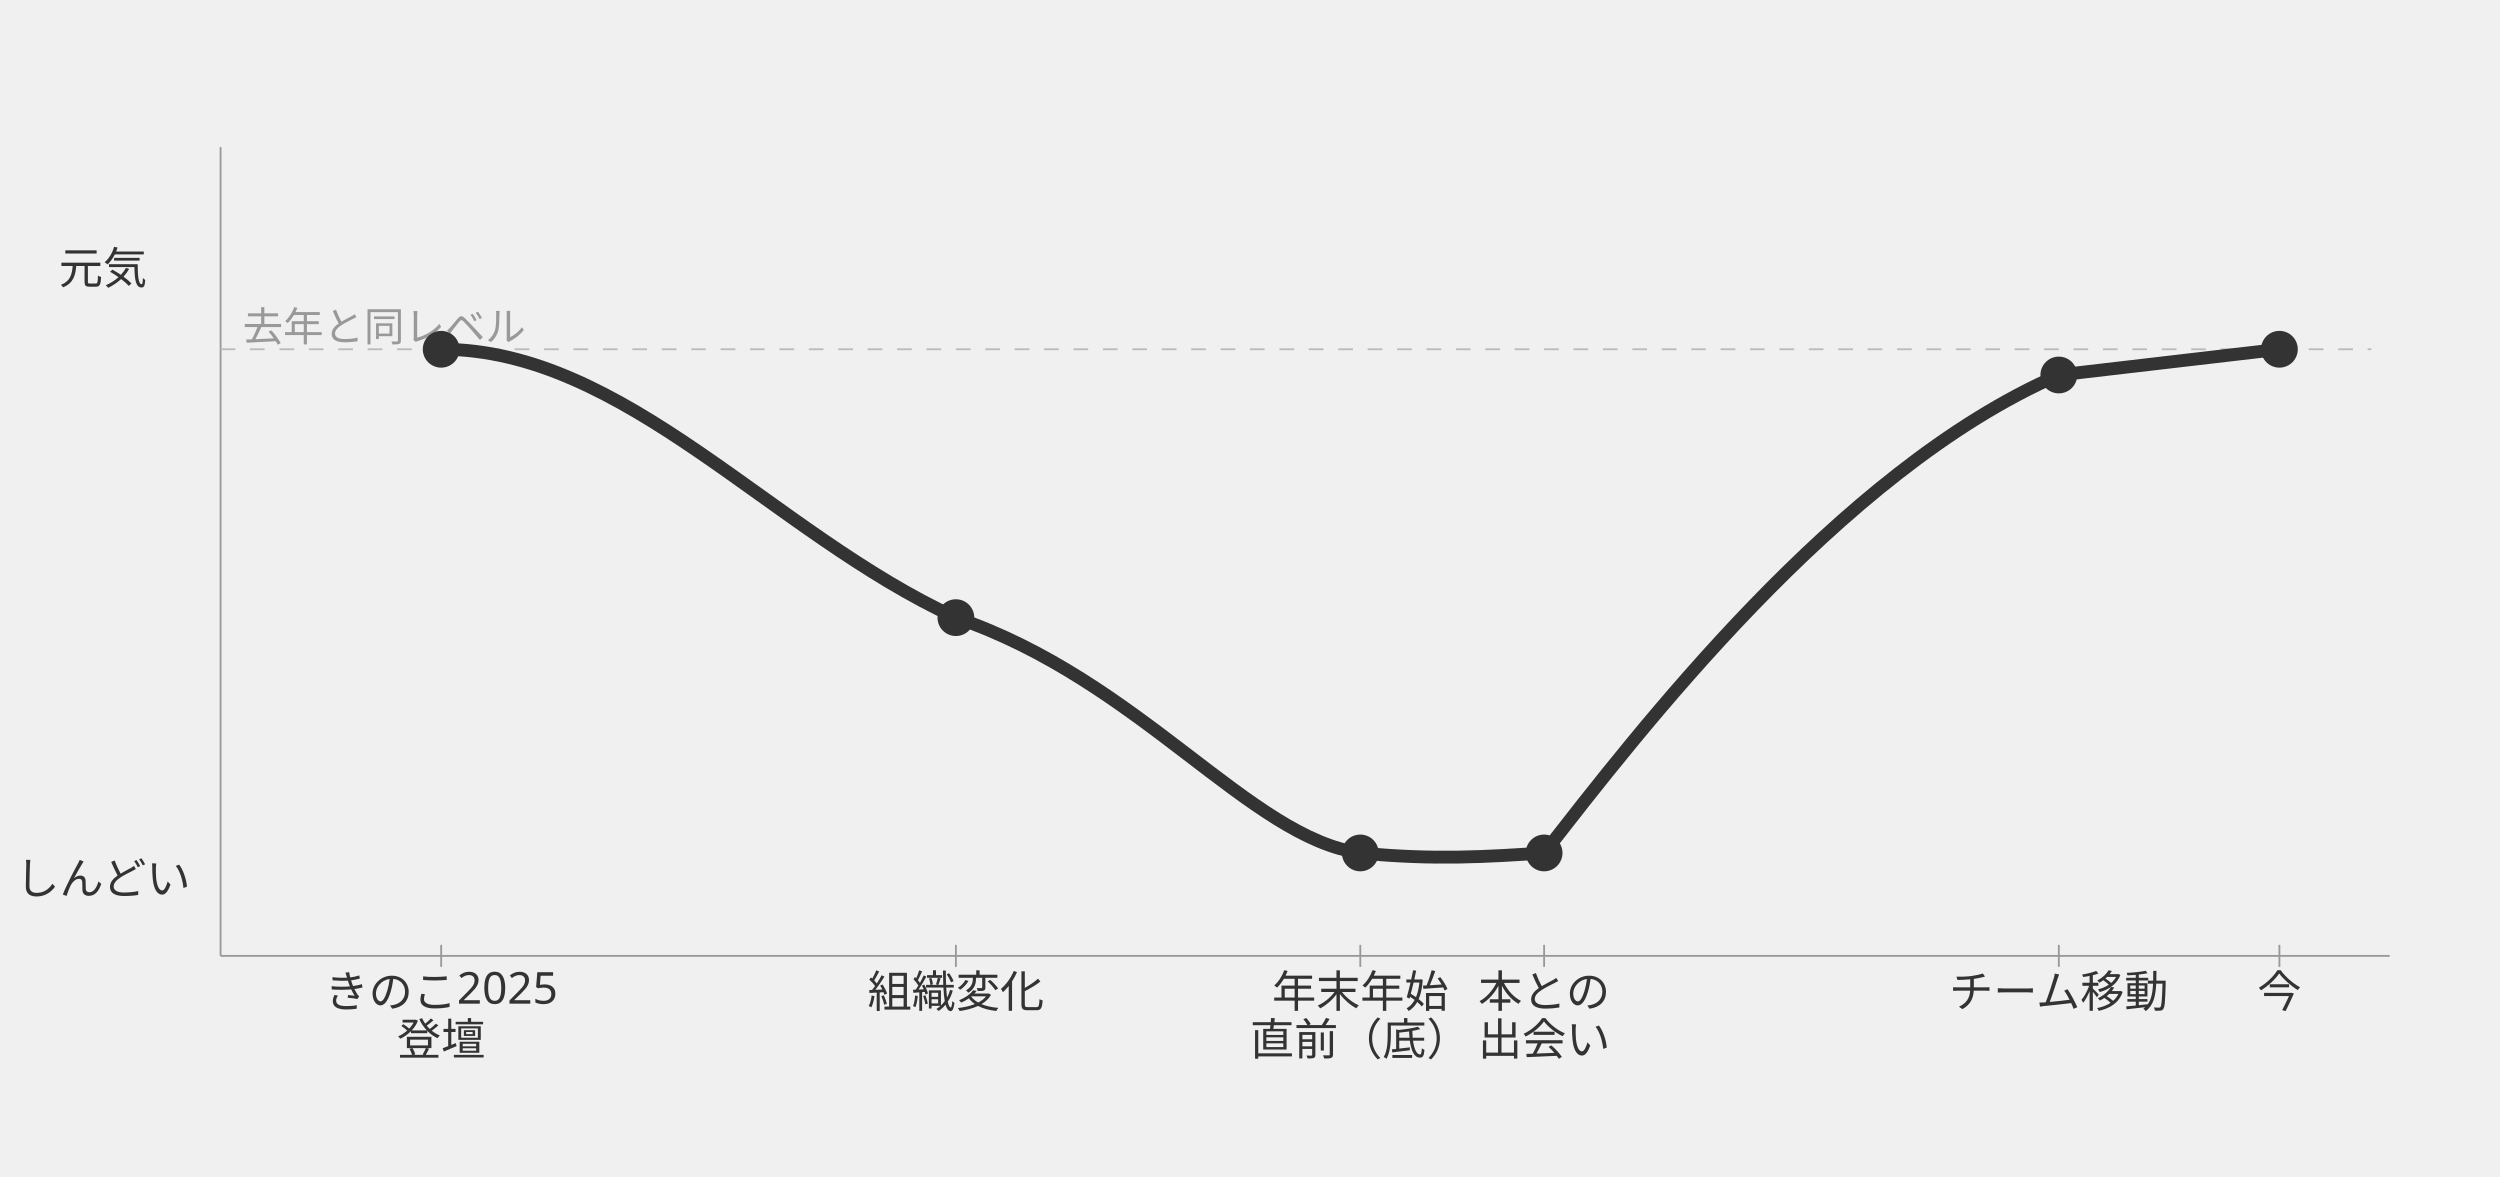
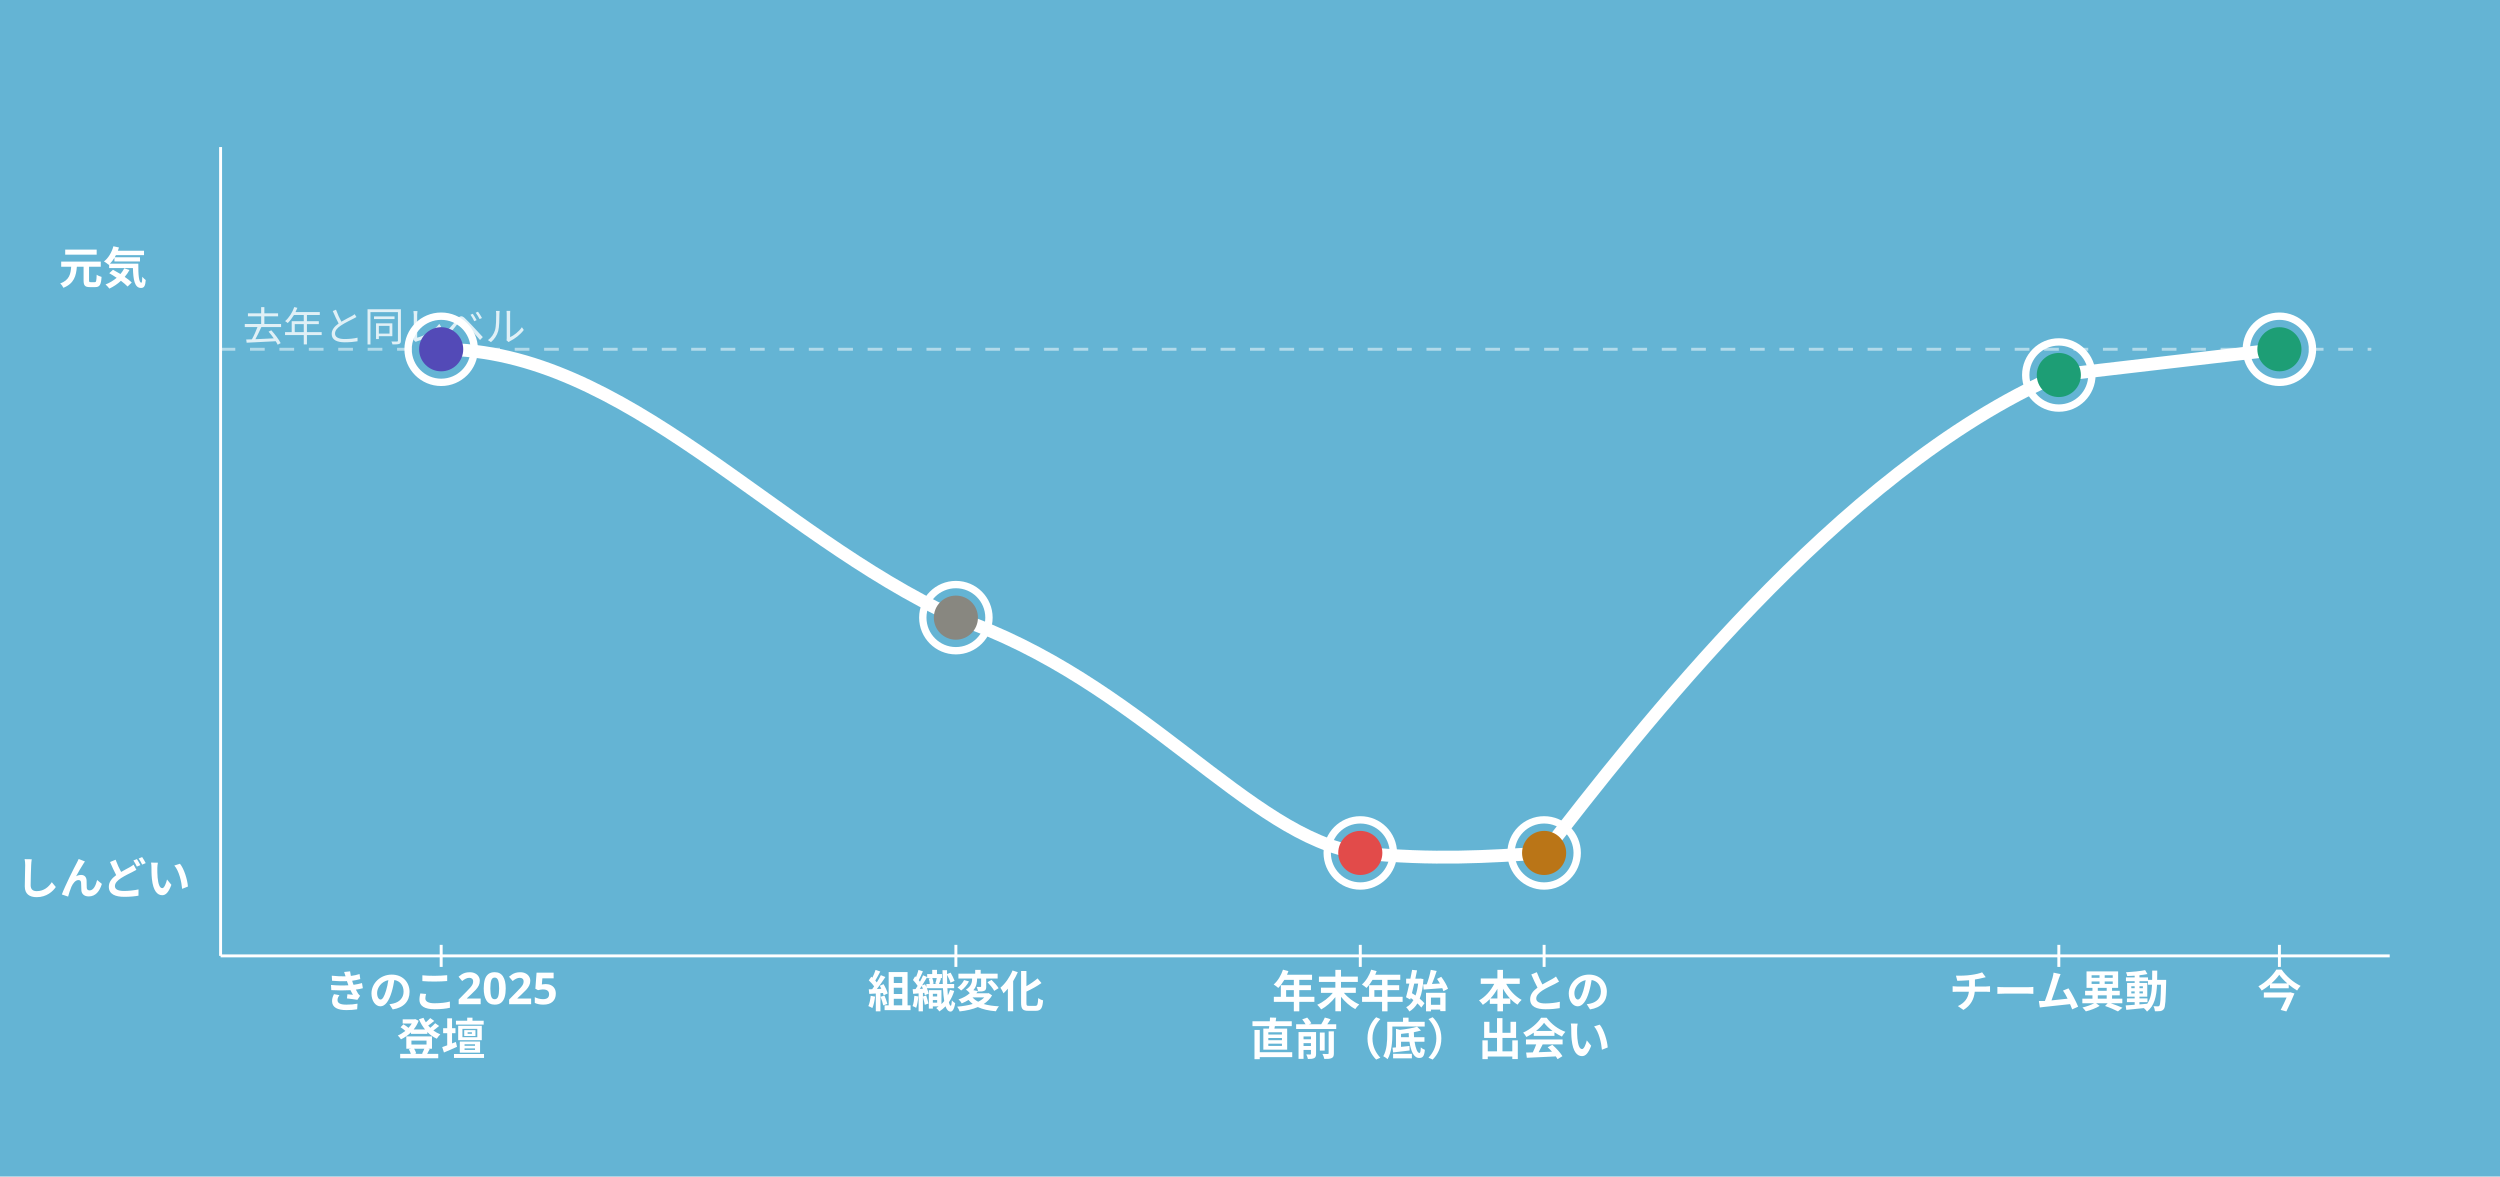
<svg xmlns="http://www.w3.org/2000/svg" viewBox="0 0 680 320" width="680" height="320">
-   <text font-family="sans-serif" font-size="12" fill="#333" x="28" y="72" text-anchor="middle" dominant-baseline="central">元気</text>
-   <text font-family="sans-serif" font-size="12" fill="#333" x="28" y="238" text-anchor="middle" dominant-baseline="central">しんどい</text>
-   <line x1="60" y1="40" x2="60" y2="260" stroke="#999" stroke-width="0.5" />
-   <line x1="60" y1="260" x2="650" y2="260" stroke="#999" stroke-width="0.5" />
-   <line x1="60" y1="95" x2="645" y2="95" stroke="#bbb" stroke-width="0.5" stroke-dasharray="4 4" />
-   <text font-family="sans-serif" font-size="11" fill="#999" x="66" y="88" text-anchor="start" dominant-baseline="central">去年と同レベル</text>
-   <path d="M120,95 C170,95 210,145 260,168 C310,185 340,228 370,232 C390,234 405,233 420,232 C445,200 500,128 560,102 L620,95" fill="none" stroke="#333" stroke-width="3.5" stroke-linecap="round" stroke-linejoin="round" />
-   <circle cx="120" cy="95" r="5" fill="#333" />
-   <circle cx="260" cy="168" r="5" fill="#333" />
-   <circle cx="370" cy="232" r="5" fill="#333" />
-   <circle cx="420" cy="232" r="5" fill="#333" />
-   <circle cx="560" cy="102" r="5" fill="#333" />
-   <circle cx="620" cy="95" r="5" fill="#333" />
-   <line x1="120" y1="257" x2="120" y2="263" stroke="#999" stroke-width="0.5" />
-   <line x1="260" y1="257" x2="260" y2="263" stroke="#999" stroke-width="0.5" />
-   <line x1="370" y1="257" x2="370" y2="263" stroke="#999" stroke-width="0.5" />
-   <line x1="420" y1="257" x2="420" y2="263" stroke="#999" stroke-width="0.5" />
-   <line x1="560" y1="257" x2="560" y2="263" stroke="#999" stroke-width="0.5" />
-   <line x1="620" y1="257" x2="620" y2="263" stroke="#999" stroke-width="0.5" />
-   <text font-family="sans-serif" font-size="12" fill="#333" x="120" y="274" text-anchor="middle">きのこ2025</text>
-   <text font-family="sans-serif" font-size="12" fill="#333" x="120" y="287" text-anchor="middle">登壇</text>
-   <text font-family="sans-serif" font-size="12" fill="#333" x="260" y="274" text-anchor="middle">組織変化</text>
-   <text font-family="sans-serif" font-size="12" fill="#333" x="370" y="274" text-anchor="middle">年末年始</text>
-   <text font-family="sans-serif" font-size="12" fill="#333" x="370" y="287" text-anchor="middle">直前（底）</text>
-   <text font-family="sans-serif" font-size="12" fill="#333" x="420" y="274" text-anchor="middle">本との</text>
-   <text font-family="sans-serif" font-size="12" fill="#333" x="420" y="287" text-anchor="middle">出会い</text>
-   <text font-family="sans-serif" font-size="12" fill="#333" x="560" y="274" text-anchor="middle">チーム移動</text>
-   <text font-family="sans-serif" font-size="12" fill="#333" x="620" y="274" text-anchor="middle">今</text>
+   <rect width="680" height="320" fill="#64B4D4" />
+   <text font-family="sans-serif" font-size="12" font-weight="bold" fill="#ffffff" x="28" y="72" text-anchor="middle" dominant-baseline="central">元気</text>
+   <text font-family="sans-serif" font-size="12" font-weight="bold" fill="#ffffff" x="28" y="238" text-anchor="middle" dominant-baseline="central">しんどい</text>
+   <line x1="60" y1="40" x2="60" y2="260" stroke="#ffffff" stroke-width="0.8" />
+   <line x1="60" y1="260" x2="650" y2="260" stroke="#ffffff" stroke-width="0.8" />
+   <line x1="60" y1="95" x2="645" y2="95" stroke="rgba(255,255,255,0.5)" stroke-width="0.8" stroke-dasharray="4 4" />
+   <text font-family="sans-serif" font-size="11" fill="rgba(255,255,255,0.8)" x="66" y="88" text-anchor="start" dominant-baseline="central">去年と同レベル</text>
+   <path d="M120,95 C170,95 210,145 260,168 C310,185 340,228 370,232 C390,234 405,233 420,232 C445,200 500,128 560,102 L620,95" fill="none" stroke="#ffffff" stroke-width="3.5" stroke-linecap="round" stroke-linejoin="round" />
+   <circle cx="120" cy="95" r="9" fill="none" stroke="#ffffff" stroke-width="2" />
+   <circle cx="120" cy="95" r="6" fill="#534AB7" />
+   <circle cx="260" cy="168" r="9" fill="none" stroke="#ffffff" stroke-width="2" />
+   <circle cx="260" cy="168" r="6" fill="#888780" />
+   <circle cx="370" cy="232" r="9" fill="none" stroke="#ffffff" stroke-width="2" />
+   <circle cx="370" cy="232" r="6" fill="#E24B4A" />
+   <circle cx="420" cy="232" r="9" fill="none" stroke="#ffffff" stroke-width="2" />
+   <circle cx="420" cy="232" r="6" fill="#BA7517" />
+   <circle cx="560" cy="102" r="9" fill="none" stroke="#ffffff" stroke-width="2" />
+   <circle cx="560" cy="102" r="6" fill="#1D9E75" />
+   <circle cx="620" cy="95" r="9" fill="none" stroke="#ffffff" stroke-width="2" />
+   <circle cx="620" cy="95" r="6" fill="#1D9E75" />
+   <line x1="120" y1="257" x2="120" y2="263" stroke="#ffffff" stroke-width="0.8" />
+   <line x1="260" y1="257" x2="260" y2="263" stroke="#ffffff" stroke-width="0.8" />
+   <line x1="370" y1="257" x2="370" y2="263" stroke="#ffffff" stroke-width="0.8" />
+   <line x1="420" y1="257" x2="420" y2="263" stroke="#ffffff" stroke-width="0.8" />
+   <line x1="560" y1="257" x2="560" y2="263" stroke="#ffffff" stroke-width="0.8" />
+   <line x1="620" y1="257" x2="620" y2="263" stroke="#ffffff" stroke-width="0.8" />
+   <text font-family="sans-serif" font-size="12" font-weight="bold" fill="#ffffff" x="120" y="274" text-anchor="middle">きのこ2025</text>
+   <text font-family="sans-serif" font-size="12" font-weight="bold" fill="#ffffff" x="120" y="287" text-anchor="middle">登壇</text>
+   <text font-family="sans-serif" font-size="12" font-weight="bold" fill="#ffffff" x="260" y="274" text-anchor="middle">組織変化</text>
+   <text font-family="sans-serif" font-size="12" font-weight="bold" fill="#ffffff" x="370" y="274" text-anchor="middle">年末年始</text>
+   <text font-family="sans-serif" font-size="12" font-weight="bold" fill="#ffffff" x="370" y="287" text-anchor="middle">直前（底）</text>
+   <text font-family="sans-serif" font-size="12" font-weight="bold" fill="#ffffff" x="420" y="274" text-anchor="middle">本との</text>
+   <text font-family="sans-serif" font-size="12" font-weight="bold" fill="#ffffff" x="420" y="287" text-anchor="middle">出会い</text>
+   <text font-family="sans-serif" font-size="12" font-weight="bold" fill="#ffffff" x="560" y="274" text-anchor="middle">チーム異動</text>
+   <text font-family="sans-serif" font-size="12" font-weight="bold" fill="#ffffff" x="620" y="274" text-anchor="middle">今</text>
</svg>
